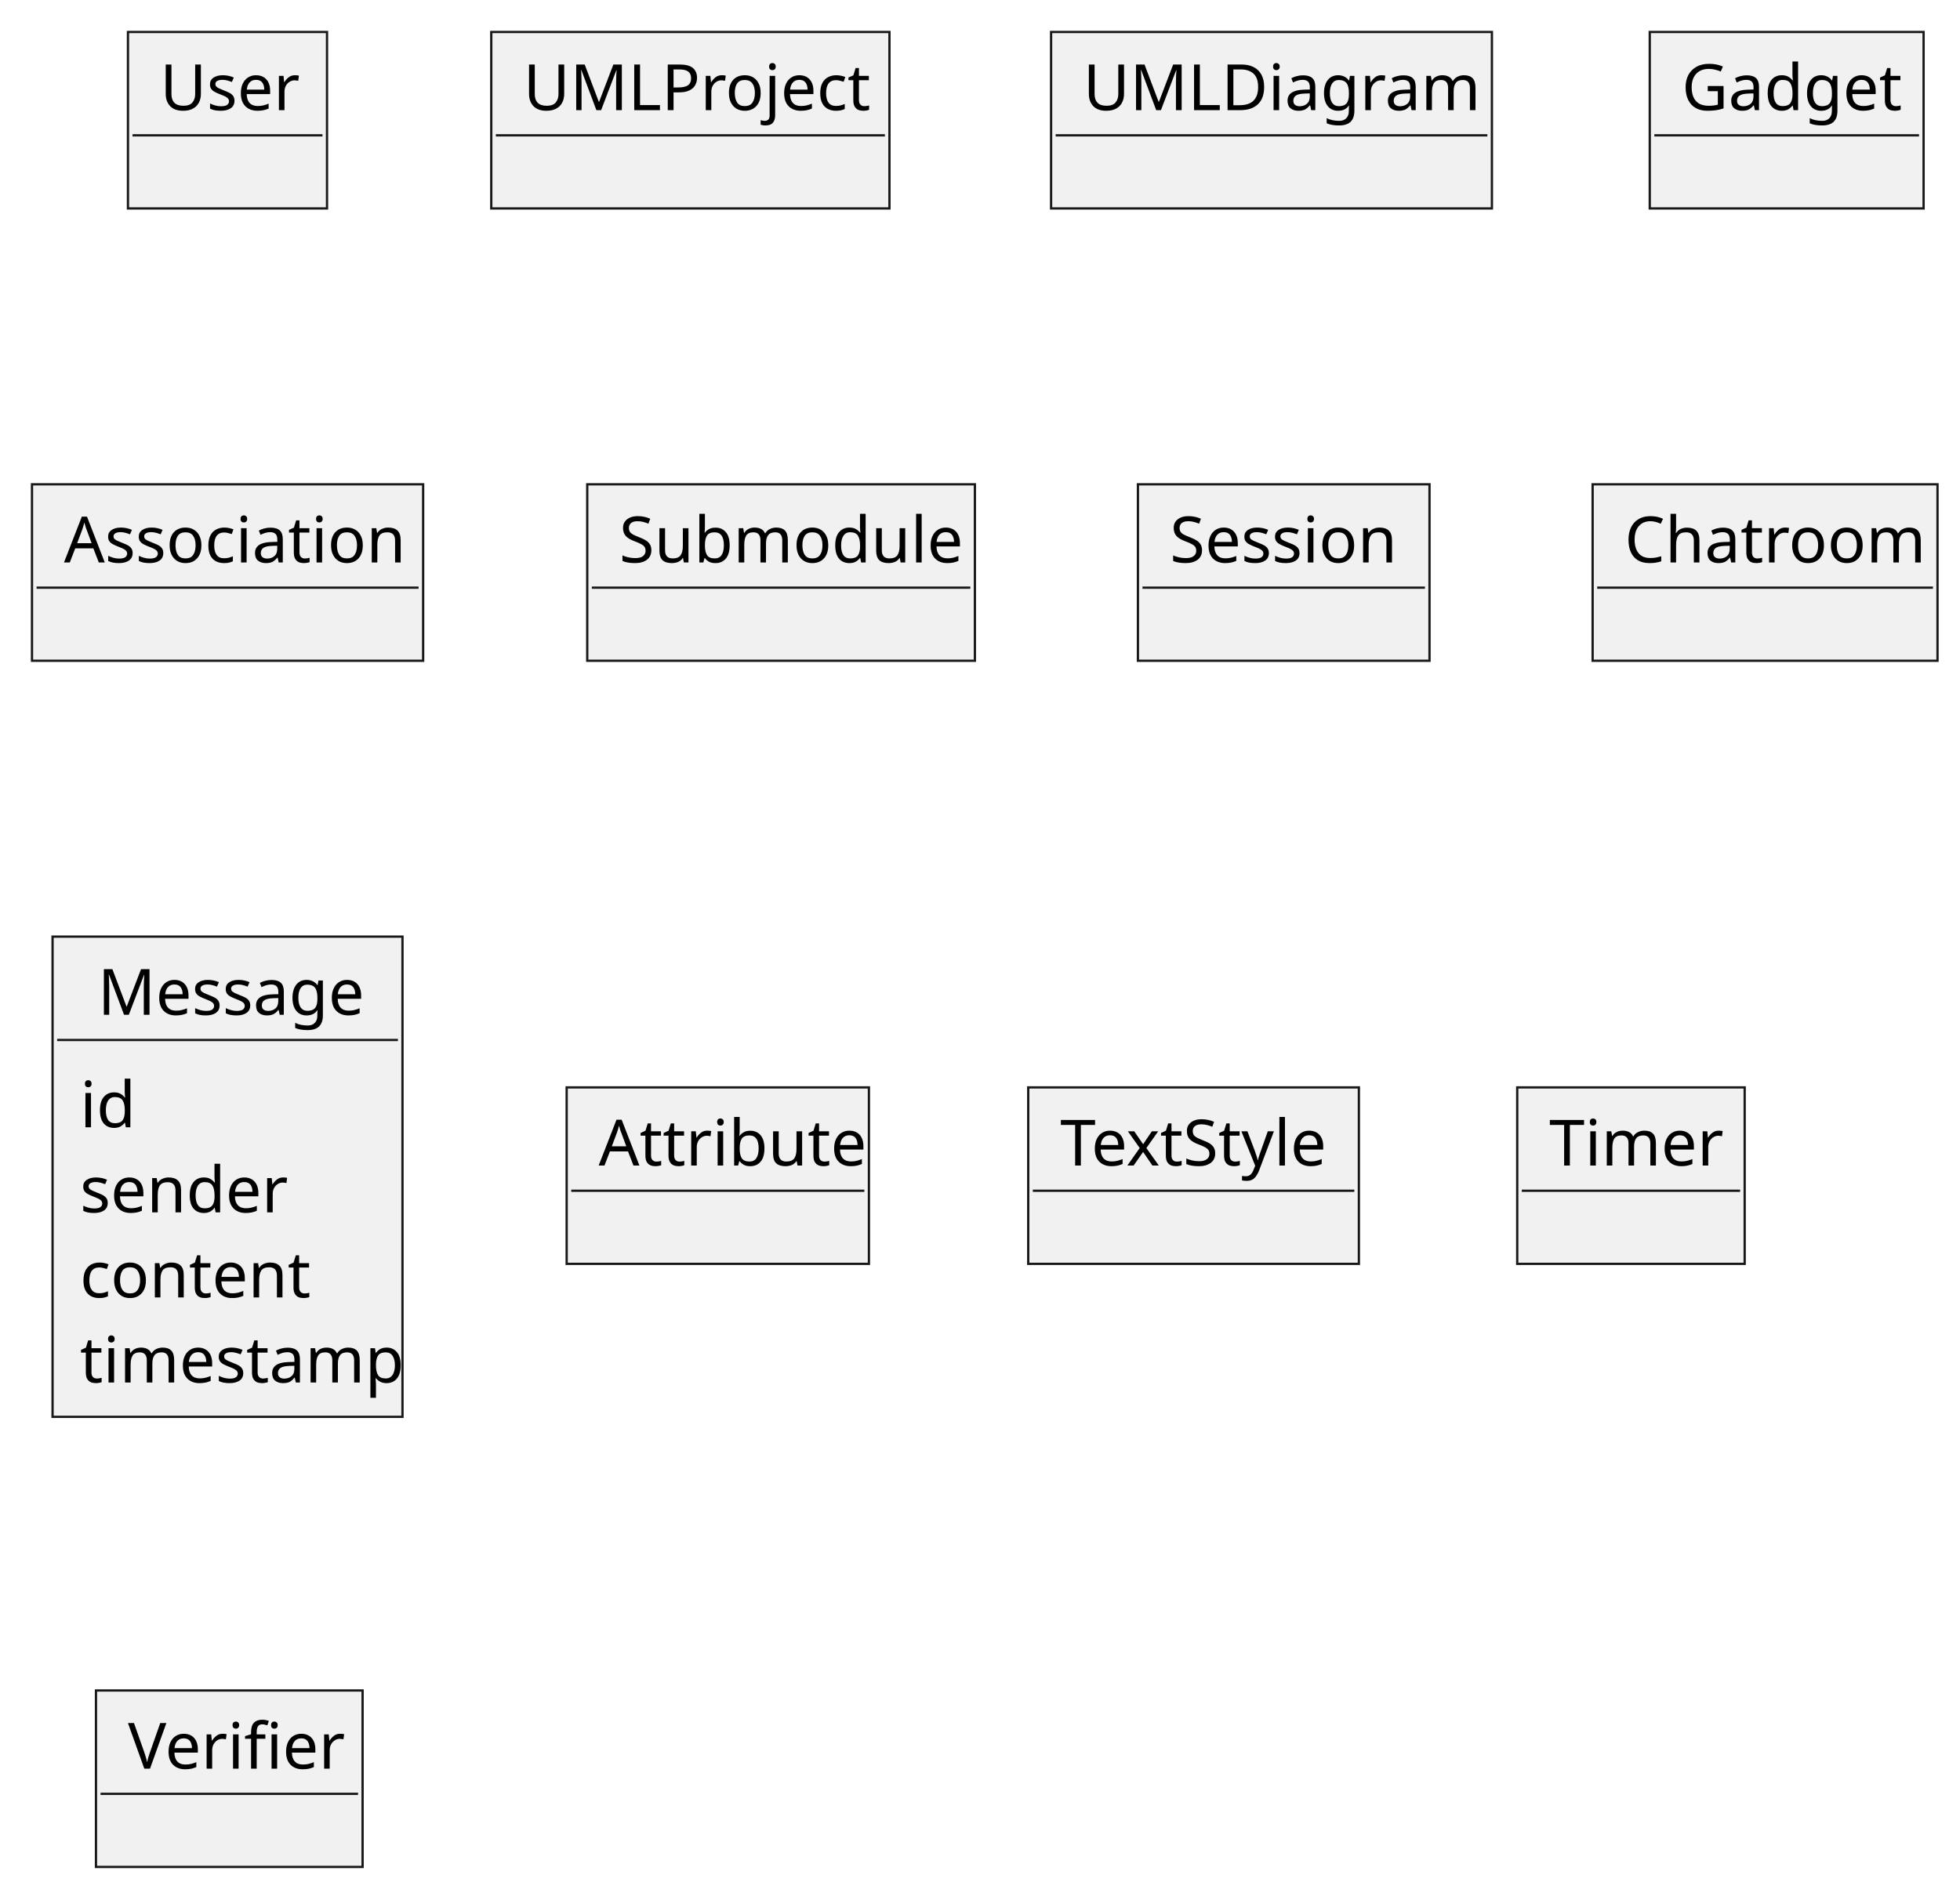
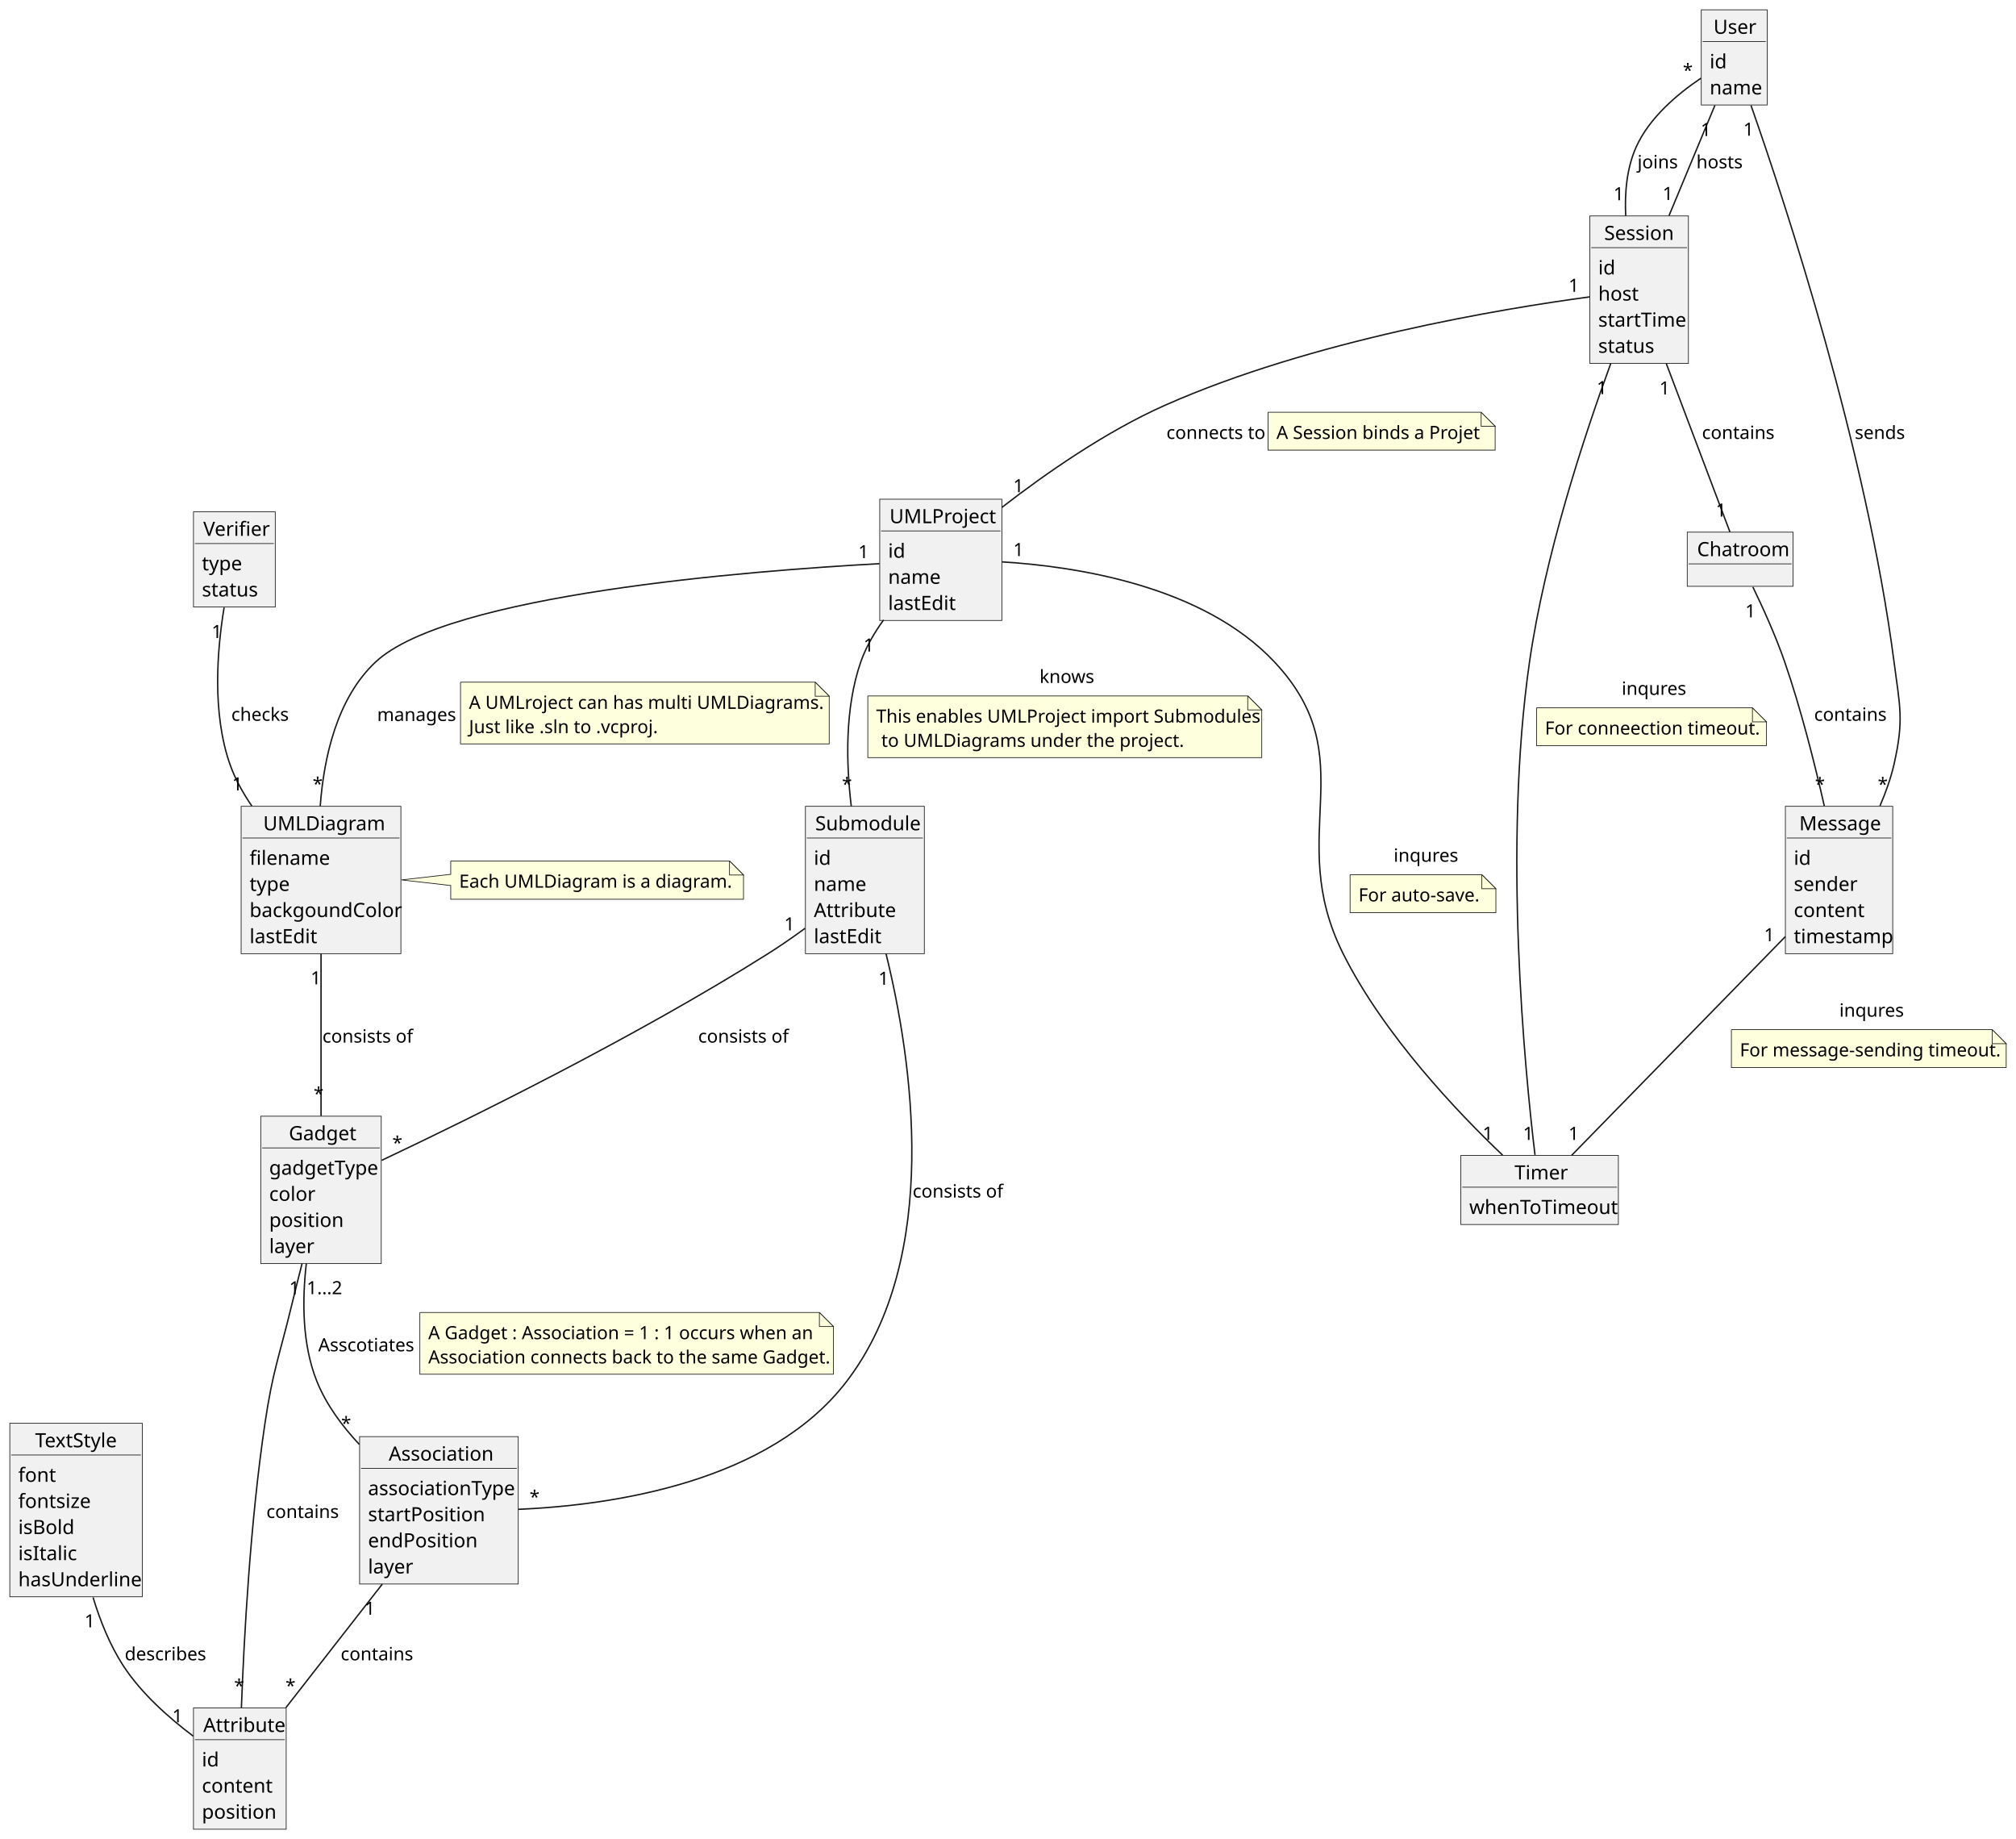
- <svg xmlns="http://www.w3.org/2000/svg" contentStyleType="text/css" height="372.6px" preserveAspectRatio="none" style="width:386px;height:372px;background:#FFFFFF;" version="1.1" viewBox="0 0 386 372" width="386.1px" zoomAndPan="magnify">
+ <svg xmlns="http://www.w3.org/2000/svg" contentStyleType="text/css" height="1311px" preserveAspectRatio="none" style="width:1438px;height:1311px;background:#FFFFFF;" version="1.1" viewBox="0 0 1438 1311" width="1438px" zoomAndPan="magnify">
  <defs />
  <g>
    <g id="elem_User">
-       <rect fill="#F1F1F1" height="34.759" style="stroke:#181818;stroke-width:0.45;" width="39.203" x="25.2" y="6.3" />
-       <text fill="#000000" font-family="sans-serif" font-size="12.6" lengthAdjust="spacing" textLength="26.603" x="31.5" y="21.697">User</text>
-       <line style="stroke:#181818;stroke-width:0.45;" x1="26.1" x2="63.503" y1="26.659" y2="26.659" />
+       <rect fill="#F1F1F1" height="67.863" style="stroke:#181818;stroke-width:0.5;" width="47.02" x="1213.5" y="7" />
+       <text fill="#000000" font-family="sans-serif" font-size="14" lengthAdjust="spacing" textLength="29.559" x="1222.231" y="24.107">User</text>
+       <line style="stroke:#181818;stroke-width:0.5;" x1="1214.5" x2="1259.521" y1="29.621" y2="29.621" />
+       <text fill="#000000" font-family="sans-serif" font-size="14" lengthAdjust="spacing" textLength="10.896" x="1219.5" y="48.728">id</text>
+       <text fill="#000000" font-family="sans-serif" font-size="14" lengthAdjust="spacing" textLength="35.02" x="1219.5" y="67.35">name</text>
    </g>
    <g id="elem_UMLProject">
-       <rect fill="#F1F1F1" height="34.759" style="stroke:#181818;stroke-width:0.45;" width="78.418" x="96.75" y="6.3" />
-       <text fill="#000000" font-family="sans-serif" font-size="12.6" lengthAdjust="spacing" textLength="65.818" x="103.05" y="21.697">UMLProject</text>
-       <line style="stroke:#181818;stroke-width:0.45;" x1="97.65" x2="174.268" y1="26.659" y2="26.659" />
+       <rect fill="#F1F1F1" height="86.484" style="stroke:#181818;stroke-width:0.5;" width="87.131" x="627.5" y="356" />
+       <text fill="#000000" font-family="sans-serif" font-size="14" lengthAdjust="spacing" textLength="73.131" x="634.5" y="373.107">UMLProject</text>
+       <line style="stroke:#181818;stroke-width:0.5;" x1="628.5" x2="713.631" y1="378.621" y2="378.621" />
+       <text fill="#000000" font-family="sans-serif" font-size="14" lengthAdjust="spacing" textLength="10.896" x="633.5" y="397.728">id</text>
+       <text fill="#000000" font-family="sans-serif" font-size="14" lengthAdjust="spacing" textLength="35.02" x="633.5" y="416.35">name</text>
+       <text fill="#000000" font-family="sans-serif" font-size="14" lengthAdjust="spacing" textLength="45.91" x="633.5" y="434.971">lastEdit</text>
    </g>
    <g id="elem_UMLDiagram">
-       <rect fill="#F1F1F1" height="34.759" style="stroke:#181818;stroke-width:0.45;" width="86.816" x="207" y="6.3" />
-       <text fill="#000000" font-family="sans-serif" font-size="12.6" lengthAdjust="spacing" textLength="74.216" x="213.3" y="21.697">UMLDiagram</text>
-       <line style="stroke:#181818;stroke-width:0.45;" x1="207.9" x2="292.916" y1="26.659" y2="26.659" />
+       <rect fill="#F1F1F1" height="105.106" style="stroke:#181818;stroke-width:0.5;" width="113.958" x="172" y="575" />
+       <text fill="#000000" font-family="sans-serif" font-size="14" lengthAdjust="spacing" textLength="82.462" x="187.748" y="592.107">UMLDiagram</text>
+       <line style="stroke:#181818;stroke-width:0.5;" x1="173" x2="284.958" y1="597.621" y2="597.621" />
+       <text fill="#000000" font-family="sans-serif" font-size="14" lengthAdjust="spacing" textLength="52.917" x="178" y="616.729">filename</text>
+       <text fill="#000000" font-family="sans-serif" font-size="14" lengthAdjust="spacing" textLength="26.462" x="178" y="635.35">type</text>
+       <text fill="#000000" font-family="sans-serif" font-size="14" lengthAdjust="spacing" textLength="101.958" x="178" y="653.971">backgoundColor</text>
+       <text fill="#000000" font-family="sans-serif" font-size="14" lengthAdjust="spacing" textLength="45.91" x="178" y="672.592">lastEdit</text>
+     </g>
+     <g id="elem_GMN5">
+       <path d="M321.5,614 L321.5,623.5 L286.33,627.5 L321.5,631.5 L321.5,641.291 A0,0 0 0 0 321.5,641.291 L530.346,641.291 A0,0 0 0 0 530.346,641.291 L530.346,624 L520.346,614 L321.5,614 A0,0 0 0 0 321.5,614 " fill="#FEFFDD" style="stroke:#181818;stroke-width:0.5;" />
+       <path d="M520.346,614 L520.346,624 L530.346,624 L520.346,614 " fill="#FEFFDD" style="stroke:#181818;stroke-width:0.5;" />
+       <text fill="#000000" font-family="sans-serif" font-size="13" lengthAdjust="spacing" textLength="187.846" x="327.5" y="633.028">Each UMLDiagram is a diagram.</text>
    </g>
    <g id="elem_Gadget">
-       <rect fill="#F1F1F1" height="34.759" style="stroke:#181818;stroke-width:0.45;" width="53.931" x="324.9" y="6.3" />
-       <text fill="#000000" font-family="sans-serif" font-size="12.6" lengthAdjust="spacing" textLength="41.331" x="331.2" y="21.697">Gadget</text>
-       <line style="stroke:#181818;stroke-width:0.45;" x1="325.8" x2="377.931" y1="26.659" y2="26.659" />
+       <rect fill="#F1F1F1" height="105.106" style="stroke:#181818;stroke-width:0.5;" width="85.944" x="186" y="796" />
+       <text fill="#000000" font-family="sans-serif" font-size="14" lengthAdjust="spacing" textLength="45.924" x="206.01" y="813.107">Gadget</text>
+       <line style="stroke:#181818;stroke-width:0.5;" x1="187" x2="270.944" y1="818.621" y2="818.621" />
+       <text fill="#000000" font-family="sans-serif" font-size="14" lengthAdjust="spacing" textLength="73.944" x="192" y="837.729">gadgetType</text>
+       <text fill="#000000" font-family="sans-serif" font-size="14" lengthAdjust="spacing" textLength="30.345" x="192" y="856.35">color</text>
+       <text fill="#000000" font-family="sans-serif" font-size="14" lengthAdjust="spacing" textLength="48.255" x="192" y="874.971">position</text>
+       <text fill="#000000" font-family="sans-serif" font-size="14" lengthAdjust="spacing" textLength="30.345" x="192" y="893.592">layer</text>
    </g>
    <g id="elem_Association">
-       <rect fill="#F1F1F1" height="34.759" style="stroke:#181818;stroke-width:0.45;" width="77.034" x="6.3" y="95.4" />
-       <text fill="#000000" font-family="sans-serif" font-size="12.6" lengthAdjust="spacing" textLength="64.433" x="12.6" y="110.797">Association</text>
-       <line style="stroke:#181818;stroke-width:0.45;" x1="7.2" x2="82.433" y1="115.759" y2="115.759" />
+       <rect fill="#F1F1F1" height="105.106" style="stroke:#181818;stroke-width:0.5;" width="113.165" x="256.5" y="1024.5" />
+       <text fill="#000000" font-family="sans-serif" font-size="14" lengthAdjust="spacing" textLength="71.593" x="277.286" y="1041.607">Association</text>
+       <line style="stroke:#181818;stroke-width:0.5;" x1="257.5" x2="368.665" y1="1047.121" y2="1047.121" />
+       <text fill="#000000" font-family="sans-serif" font-size="14" lengthAdjust="spacing" textLength="101.165" x="262.5" y="1066.228">associationType</text>
+       <text fill="#000000" font-family="sans-serif" font-size="14" lengthAdjust="spacing" textLength="77.034" x="262.5" y="1084.85">startPosition</text>
+       <text fill="#000000" font-family="sans-serif" font-size="14" lengthAdjust="spacing" textLength="73.165" x="262.5" y="1103.471">endPosition</text>
+       <text fill="#000000" font-family="sans-serif" font-size="14" lengthAdjust="spacing" textLength="30.345" x="262.5" y="1122.092">layer</text>
    </g>
    <g id="elem_Submodule">
-       <rect fill="#F1F1F1" height="34.759" style="stroke:#181818;stroke-width:0.45;" width="76.344" x="115.65" y="95.4" />
-       <text fill="#000000" font-family="sans-serif" font-size="12.6" lengthAdjust="spacing" textLength="63.744" x="121.95" y="110.797">Submodule</text>
-       <line style="stroke:#181818;stroke-width:0.45;" x1="116.55" x2="191.094" y1="115.759" y2="115.759" />
+       <rect fill="#F1F1F1" height="105.106" style="stroke:#181818;stroke-width:0.5;" width="84.827" x="574.5" y="575" />
+       <text fill="#000000" font-family="sans-serif" font-size="14" lengthAdjust="spacing" textLength="70.827" x="581.5" y="592.107">Submodule</text>
+       <line style="stroke:#181818;stroke-width:0.5;" x1="575.5" x2="658.327" y1="597.621" y2="597.621" />
+       <text fill="#000000" font-family="sans-serif" font-size="14" lengthAdjust="spacing" textLength="10.896" x="580.5" y="616.729">id</text>
+       <text fill="#000000" font-family="sans-serif" font-size="14" lengthAdjust="spacing" textLength="35.02" x="580.5" y="635.35">name</text>
+       <text fill="#000000" font-family="sans-serif" font-size="14" lengthAdjust="spacing" textLength="52.138" x="580.5" y="653.971">Attribute</text>
+       <text fill="#000000" font-family="sans-serif" font-size="14" lengthAdjust="spacing" textLength="45.91" x="580.5" y="672.592">lastEdit</text>
    </g>
    <g id="elem_Session">
-       <rect fill="#F1F1F1" height="34.759" style="stroke:#181818;stroke-width:0.45;" width="57.426" x="224.1" y="95.4" />
-       <text fill="#000000" font-family="sans-serif" font-size="12.6" lengthAdjust="spacing" textLength="44.826" x="230.4" y="110.797">Session</text>
-       <line style="stroke:#181818;stroke-width:0.45;" x1="225" x2="280.626" y1="115.759" y2="115.759" />
+       <rect fill="#F1F1F1" height="105.106" style="stroke:#181818;stroke-width:0.5;" width="70.338" x="1134" y="154" />
+       <text fill="#000000" font-family="sans-serif" font-size="14" lengthAdjust="spacing" textLength="49.807" x="1144.266" y="171.107">Session</text>
+       <line style="stroke:#181818;stroke-width:0.5;" x1="1135" x2="1203.338" y1="176.621" y2="176.621" />
+       <text fill="#000000" font-family="sans-serif" font-size="14" lengthAdjust="spacing" textLength="10.896" x="1140" y="195.728">id</text>
+       <text fill="#000000" font-family="sans-serif" font-size="14" lengthAdjust="spacing" textLength="26.462" x="1140" y="214.35">host</text>
+       <text fill="#000000" font-family="sans-serif" font-size="14" lengthAdjust="spacing" textLength="58.338" x="1140" y="232.971">startTime</text>
+       <text fill="#000000" font-family="sans-serif" font-size="14" lengthAdjust="spacing" textLength="37.352" x="1140" y="251.592">status</text>
    </g>
    <g id="elem_Chatroom">
-       <rect fill="#F1F1F1" height="34.759" style="stroke:#181818;stroke-width:0.45;" width="67.922" x="313.65" y="95.4" />
-       <text fill="#000000" font-family="sans-serif" font-size="12.6" lengthAdjust="spacing" textLength="55.322" x="319.95" y="110.797">Chatroom</text>
-       <line style="stroke:#181818;stroke-width:0.45;" x1="314.55" x2="380.672" y1="115.759" y2="115.759" />
+       <rect fill="#F1F1F1" height="38.621" style="stroke:#181818;stroke-width:0.5;" width="75.469" x="1203.5" y="379.5" />
+       <text fill="#000000" font-family="sans-serif" font-size="14" lengthAdjust="spacing" textLength="61.469" x="1210.5" y="396.607">Chatroom</text>
+       <line style="stroke:#181818;stroke-width:0.5;" x1="1204.5" x2="1277.969" y1="402.121" y2="402.121" />
    </g>
    <g id="elem_Message">
-       <rect fill="#F1F1F1" height="94.595" style="stroke:#181818;stroke-width:0.45;" width="68.915" x="10.35" y="184.5" />
-       <text fill="#000000" font-family="sans-serif" font-size="12.6" lengthAdjust="spacing" textLength="51.126" x="19.244" y="199.897">Message</text>
-       <line style="stroke:#181818;stroke-width:0.45;" x1="11.25" x2="78.365" y1="204.859" y2="204.859" />
-       <text fill="#000000" font-family="sans-serif" font-size="12.6" lengthAdjust="spacing" textLength="9.807" x="15.75" y="222.056">id</text>
-       <text fill="#000000" font-family="sans-serif" font-size="12.6" lengthAdjust="spacing" textLength="38.526" x="15.75" y="238.815">sender</text>
-       <text fill="#000000" font-family="sans-serif" font-size="12.6" lengthAdjust="spacing" textLength="41.331" x="15.75" y="255.574">content</text>
-       <text fill="#000000" font-family="sans-serif" font-size="12.6" lengthAdjust="spacing" textLength="58.115" x="15.75" y="272.333">timestamp</text>
+       <rect fill="#F1F1F1" height="105.106" style="stroke:#181818;stroke-width:0.5;" width="76.572" x="1273.5" y="575" />
+       <text fill="#000000" font-family="sans-serif" font-size="14" lengthAdjust="spacing" textLength="56.807" x="1283.383" y="592.107">Message</text>
+       <line style="stroke:#181818;stroke-width:0.5;" x1="1274.5" x2="1349.072" y1="597.621" y2="597.621" />
+       <text fill="#000000" font-family="sans-serif" font-size="14" lengthAdjust="spacing" textLength="10.896" x="1279.5" y="616.729">id</text>
+       <text fill="#000000" font-family="sans-serif" font-size="14" lengthAdjust="spacing" textLength="42.807" x="1279.5" y="635.35">sender</text>
+       <text fill="#000000" font-family="sans-serif" font-size="14" lengthAdjust="spacing" textLength="45.924" x="1279.5" y="653.971">content</text>
+       <text fill="#000000" font-family="sans-serif" font-size="14" lengthAdjust="spacing" textLength="64.572" x="1279.5" y="672.592">timestamp</text>
    </g>
    <g id="elem_Attribute">
-       <rect fill="#F1F1F1" height="34.759" style="stroke:#181818;stroke-width:0.45;" width="59.524" x="111.6" y="214.2" />
-       <text fill="#000000" font-family="sans-serif" font-size="12.6" lengthAdjust="spacing" textLength="46.924" x="117.9" y="229.597">Attribute</text>
-       <line style="stroke:#181818;stroke-width:0.45;" x1="112.5" x2="170.224" y1="234.559" y2="234.559" />
+       <rect fill="#F1F1F1" height="86.484" style="stroke:#181818;stroke-width:0.5;" width="66.138" x="138" y="1218" />
+       <text fill="#000000" font-family="sans-serif" font-size="14" lengthAdjust="spacing" textLength="52.138" x="145" y="1235.107">Attribute</text>
+       <line style="stroke:#181818;stroke-width:0.5;" x1="139" x2="203.138" y1="1240.621" y2="1240.621" />
+       <text fill="#000000" font-family="sans-serif" font-size="14" lengthAdjust="spacing" textLength="10.896" x="144" y="1259.728">id</text>
+       <text fill="#000000" font-family="sans-serif" font-size="14" lengthAdjust="spacing" textLength="45.924" x="144" y="1278.35">content</text>
+       <text fill="#000000" font-family="sans-serif" font-size="14" lengthAdjust="spacing" textLength="48.255" x="144" y="1296.971">position</text>
    </g>
    <g id="elem_TextStyle">
-       <rect fill="#F1F1F1" height="34.759" style="stroke:#181818;stroke-width:0.45;" width="65.116" x="202.5" y="214.2" />
-       <text fill="#000000" font-family="sans-serif" font-size="12.6" lengthAdjust="spacing" textLength="52.516" x="208.8" y="229.597">TextStyle</text>
-       <line style="stroke:#181818;stroke-width:0.45;" x1="203.4" x2="266.716" y1="234.559" y2="234.559" />
+       <rect fill="#F1F1F1" height="123.727" style="stroke:#181818;stroke-width:0.5;" width="94.496" x="7" y="1015" />
+       <text fill="#000000" font-family="sans-serif" font-size="14" lengthAdjust="spacing" textLength="58.352" x="25.072" y="1032.107">TextStyle</text>
+       <line style="stroke:#181818;stroke-width:0.5;" x1="8" x2="100.496" y1="1037.621" y2="1037.621" />
+       <text fill="#000000" font-family="sans-serif" font-size="14" lengthAdjust="spacing" textLength="23.352" x="13" y="1056.728">font</text>
+       <text fill="#000000" font-family="sans-serif" font-size="14" lengthAdjust="spacing" textLength="48.248" x="13" y="1075.35">fontsize</text>
+       <text fill="#000000" font-family="sans-serif" font-size="14" lengthAdjust="spacing" textLength="38.131" x="13" y="1093.971">isBold</text>
+       <text fill="#000000" font-family="sans-serif" font-size="14" lengthAdjust="spacing" textLength="38.897" x="13" y="1112.592">isItalic</text>
+       <text fill="#000000" font-family="sans-serif" font-size="14" lengthAdjust="spacing" textLength="82.496" x="13" y="1131.213">hasUnderline</text>
    </g>
    <g id="elem_Timer">
-       <rect fill="#F1F1F1" height="34.759" style="stroke:#181818;stroke-width:0.45;" width="44.795" x="298.8" y="214.2" />
-       <text fill="#000000" font-family="sans-serif" font-size="12.6" lengthAdjust="spacing" textLength="32.195" x="305.1" y="229.597">Timer</text>
-       <line style="stroke:#181818;stroke-width:0.45;" x1="299.7" x2="342.695" y1="234.559" y2="234.559" />
+       <rect fill="#F1F1F1" height="49.242" style="stroke:#181818;stroke-width:0.5;" width="112.379" x="1042" y="824" />
+       <text fill="#000000" font-family="sans-serif" font-size="14" lengthAdjust="spacing" textLength="35.773" x="1080.303" y="841.107">Timer</text>
+       <line style="stroke:#181818;stroke-width:0.5;" x1="1043" x2="1153.379" y1="846.621" y2="846.621" />
+       <text fill="#000000" font-family="sans-serif" font-size="14" lengthAdjust="spacing" textLength="100.379" x="1048" y="865.729">whenToTimeout</text>
    </g>
    <g id="elem_Verifier">
-       <rect fill="#F1F1F1" height="34.759" style="stroke:#181818;stroke-width:0.45;" width="52.51" x="18.9" y="333" />
-       <text fill="#000000" font-family="sans-serif" font-size="12.6" lengthAdjust="spacing" textLength="39.91" x="25.2" y="348.397">Verifier</text>
-       <line style="stroke:#181818;stroke-width:0.45;" x1="19.8" x2="70.51" y1="353.359" y2="353.359" />
+       <rect fill="#F1F1F1" height="67.863" style="stroke:#181818;stroke-width:0.5;" width="58.345" x="138" y="365" />
+       <text fill="#000000" font-family="sans-serif" font-size="14" lengthAdjust="spacing" textLength="44.345" x="145" y="382.107">Verifier</text>
+       <line style="stroke:#181818;stroke-width:0.5;" x1="139" x2="195.345" y1="387.621" y2="387.621" />
+       <text fill="#000000" font-family="sans-serif" font-size="14" lengthAdjust="spacing" textLength="26.462" x="144" y="406.728">type</text>
+       <text fill="#000000" font-family="sans-serif" font-size="14" lengthAdjust="spacing" textLength="37.352" x="144" y="425.35">status</text>
+     </g>
+     <g id="link_UMLProject_UMLDiagram">
+       <path codeLine="92" d="M627.3,401.97 C534.02,407.07 319.67,423.85 268,472 C240.07,498.03 230.92,540.89 228.42,574.87 " fill="none" id="UMLProject-UMLDiagram" style="stroke:#181818;stroke-width:1.0;" />
+       <text fill="#000000" font-family="sans-serif" font-size="13" lengthAdjust="spacing" textLength="53.479" x="269" y="514.174">manages</text>
+       <path d="M328.479,486.5 L328.479,530.5 L591.479,530.5 L591.479,496.5 L581.479,486.5 L328.479,486.5 " fill="#FEFFDD" style="stroke:#181818;stroke-width:0.5;" />
+       <path d="M581.479,486.5 L581.479,496.5 L591.479,496.5 L581.479,486.5 " fill="#FEFFDD" style="stroke:#181818;stroke-width:0.5;" />
+       <text fill="#000000" font-family="sans-serif" font-size="13" lengthAdjust="spacing" textLength="242.017" x="334.479" y="505.528">A UMLroject can has multi UMLDiagrams.</text>
+       <text fill="#000000" font-family="sans-serif" font-size="13" lengthAdjust="spacing" textLength="130.768" x="334.479" y="522.819">Just like .sln to .vcproj.</text>
+       <text fill="#000000" font-family="sans-serif" font-size="13" lengthAdjust="spacing" textLength="7.23" x="612.196" y="398.031">1</text>
+       <text fill="#000000" font-family="sans-serif" font-size="13" lengthAdjust="spacing" textLength="5.059" x="223.013" y="563.696">*</text>
+     </g>
+     <g id="link_UMLDiagram_Gadget">
+       <path codeLine="98" d="M229,680.12 C229,715.02 229,760.94 229,795.84 " fill="none" id="UMLDiagram-Gadget" style="stroke:#181818;stroke-width:1.0;" />
+       <text fill="#000000" font-family="sans-serif" font-size="13" lengthAdjust="spacing" textLength="61.414" x="230" y="743.528">consists of</text>
+       <text fill="#000000" font-family="sans-serif" font-size="13" lengthAdjust="spacing" textLength="7.23" x="221.569" y="701.991">1</text>
+       <text fill="#000000" font-family="sans-serif" font-size="13" lengthAdjust="spacing" textLength="5.059" x="223.672" y="784.662">*</text>
+     </g>
+     <g id="link_Submodule_Gadget">
+       <path codeLine="99" d="M574.3,661.99 C565.76,668.22 556.73,674.5 548,680 C453.14,739.78 334.72,797.97 272.25,827.48 " fill="none" id="Submodule-Gadget" style="stroke:#181818;stroke-width:1.0;" />
+       <text fill="#000000" font-family="sans-serif" font-size="13" lengthAdjust="spacing" textLength="61.414" x="498" y="743.528">consists of</text>
+       <text fill="#000000" font-family="sans-serif" font-size="13" lengthAdjust="spacing" textLength="7.23" x="559.394" y="663.501">1</text>
+       <text fill="#000000" font-family="sans-serif" font-size="13" lengthAdjust="spacing" textLength="5.059" x="279.837" y="819.634">*</text>
+     </g>
+     <g id="link_Submodule_Association">
+       <path codeLine="100" d="M631.98,680.05 C650.48,755.36 671.84,896.15 604,985 C549.07,1056.94 437.68,1073.38 369.77,1076.36 " fill="none" id="Submodule-Association" style="stroke:#181818;stroke-width:1.0;" />
+       <text fill="#000000" font-family="sans-serif" font-size="13" lengthAdjust="spacing" textLength="61.414" x="651" y="854.028">consists of</text>
+       <text fill="#000000" font-family="sans-serif" font-size="13" lengthAdjust="spacing" textLength="7.23" x="626.55" y="702.294">1</text>
+       <text fill="#000000" font-family="sans-serif" font-size="13" lengthAdjust="spacing" textLength="5.059" x="377.727" y="1072.173">*</text>
+     </g>
+     <g id="link_Gadget_Attribute">
+       <path codeLine="101" d="M215.44,901.18 C212.91,911.07 210.34,921.34 208,931 C199,968.2 194.64,977.14 189,1015 C178.47,1085.66 174.02,1168.74 172.19,1217.74 " fill="none" id="Gadget-Attribute" style="stroke:#181818;stroke-width:1.0;" />
+       <text fill="#000000" font-family="sans-serif" font-size="13" lengthAdjust="spacing" textLength="48.42" x="190" y="1082.528">contains</text>
+       <text fill="#000000" font-family="sans-serif" font-size="13" lengthAdjust="spacing" textLength="7.23" x="206.273" y="923.059">1</text>
+       <text fill="#000000" font-family="sans-serif" font-size="13" lengthAdjust="spacing" textLength="5.059" x="166.983" y="1206.828">*</text>
+     </g>
+     <g id="link_Association_Attribute">
+       <path codeLine="102" d="M272.69,1129.67 C250.96,1157.52 224.48,1191.45 203.99,1217.71 " fill="none" id="Association-Attribute" style="stroke:#181818;stroke-width:1.0;" />
+       <text fill="#000000" font-family="sans-serif" font-size="13" lengthAdjust="spacing" textLength="48.42" x="243" y="1184.028">contains</text>
+       <text fill="#000000" font-family="sans-serif" font-size="13" lengthAdjust="spacing" textLength="7.23" x="260.081" y="1151.548">1</text>
+       <text fill="#000000" font-family="sans-serif" font-size="13" lengthAdjust="spacing" textLength="5.059" x="203.653" y="1206.793">*</text>
+     </g>
+     <g id="link_Gadget_Association">
+       <path codeLine="103" d="M218.5,901.08 C215.49,927.12 215.44,958.68 226,985 C232.67,1001.63 244,1016.95 256.31,1030.08 " fill="none" id="Gadget-Association" style="stroke:#181818;stroke-width:1.0;" />
+       <text fill="#000000" font-family="sans-serif" font-size="13" lengthAdjust="spacing" textLength="66.473" x="227" y="963.674">Asscotiates</text>
+       <path d="M299.473,936 L299.473,980 L594.473,980 L594.473,946 L584.473,936 L299.473,936 " fill="#FEFFDD" style="stroke:#181818;stroke-width:0.5;" />
+       <path d="M584.473,936 L584.473,946 L594.473,946 L584.473,936 " fill="#FEFFDD" style="stroke:#181818;stroke-width:0.5;" />
+       <text fill="#000000" font-family="sans-serif" font-size="13" lengthAdjust="spacing" textLength="267.014" x="305.473" y="955.028">A Gadget : Association = 1 : 1 occurs when an</text>
+       <text fill="#000000" font-family="sans-serif" font-size="13" lengthAdjust="spacing" textLength="274.6" x="305.473" y="972.319">Association connects back to the same Gadget.</text>
+       <text fill="#000000" font-family="sans-serif" font-size="13" lengthAdjust="spacing" textLength="25.295" x="218.779" y="922.946">1...2</text>
+       <text fill="#000000" font-family="sans-serif" font-size="13" lengthAdjust="spacing" textLength="5.059" x="243.349" y="1019.674">*</text>
+     </g>
+     <g id="link_UMLProject_Submodule">
+       <path codeLine="108" d="M630.26,442.1 C623.59,451.3 617.67,461.46 614,472 C602.54,504.94 603.49,544.27 607.21,575 " fill="none" id="UMLProject-Submodule" style="stroke:#181818;stroke-width:1.0;" />
+       <text fill="#000000" font-family="sans-serif" font-size="13" lengthAdjust="spacing" textLength="36.848" x="741.495" y="487.028">knows</text>
+       <path d="M619,496.291 L619,540.291 L900,540.291 L900,506.291 L890,496.291 L619,496.291 " fill="#FEFFDD" style="stroke:#181818;stroke-width:0.5;" />
+       <path d="M890,496.291 L890,506.291 L900,506.291 L890,496.291 " fill="#FEFFDD" style="stroke:#181818;stroke-width:0.5;" />
+       <text fill="#000000" font-family="sans-serif" font-size="13" lengthAdjust="spacing" textLength="260.838" x="625" y="515.319">This enables UMLProject import Submodules</text>
+       <text fill="#000000" font-family="sans-serif" font-size="13" lengthAdjust="spacing" textLength="202.312" x="628.612" y="532.61">to UMLDiagrams under the project.</text>
+       <text fill="#000000" font-family="sans-serif" font-size="13" lengthAdjust="spacing" textLength="7.23" x="615.941" y="464.659">1</text>
+       <text fill="#000000" font-family="sans-serif" font-size="13" lengthAdjust="spacing" textLength="5.059" x="600.574" y="563.844">*</text>
+     </g>
+     <g id="link_User_Session">
+       <path codeLine="114" d="M1223.24,75.09 C1213.85,97.67 1201.22,128.04 1190.51,153.79 " fill="none" id="User-Session" style="stroke:#181818;stroke-width:1.0;" />
+       <text fill="#000000" font-family="sans-serif" font-size="13" lengthAdjust="spacing" textLength="31.072" x="1210" y="120.028">hosts</text>
+       <text fill="#000000" font-family="sans-serif" font-size="13" lengthAdjust="spacing" textLength="7.23" x="1213.077" y="97.01">1</text>
+       <text fill="#000000" font-family="sans-serif" font-size="13" lengthAdjust="spacing" textLength="7.23" x="1185.923" y="142.606">1</text>
+     </g>
+     <g id="link_User_Session">
+       <path codeLine="115" d="M1213.34,55.74 C1196.95,66.73 1176.45,83.79 1167,105 C1160.29,120.07 1158.81,137.7 1159.61,153.96 " fill="none" id="User-Session-1" style="stroke:#181818;stroke-width:1.0;" />
+       <text fill="#000000" font-family="sans-serif" font-size="13" lengthAdjust="spacing" textLength="26.736" x="1168" y="120.028">joins</text>
+       <text fill="#000000" font-family="sans-serif" font-size="13" lengthAdjust="spacing" textLength="5.059" x="1200.334" y="54.745">*</text>
+       <text fill="#000000" font-family="sans-serif" font-size="13" lengthAdjust="spacing" textLength="7.23" x="1150.871" y="142.798">1</text>
+     </g>
+     <g id="link_Session_UMLProject">
+       <path codeLine="116" d="M1133.84,211.72 C1070.89,220.2 935.71,242.58 831,289 C788.6,307.8 745.42,338.01 714.62,361.86 " fill="none" id="Session-UMLProject" style="stroke:#181818;stroke-width:1.0;" />
+       <text fill="#000000" font-family="sans-serif" font-size="13" lengthAdjust="spacing" textLength="66.485" x="832" y="313.028">connects to</text>
+       <path d="M904.485,294 L904.485,321 L1066.485,321 L1066.485,304 L1056.485,294 L904.485,294 " fill="#FEFFDD" style="stroke:#181818;stroke-width:0.5;" />
+       <path d="M1056.485,294 L1056.485,304 L1066.485,304 L1056.485,294 " fill="#FEFFDD" style="stroke:#181818;stroke-width:0.5;" />
+       <text fill="#000000" font-family="sans-serif" font-size="13" lengthAdjust="spacing" textLength="141.635" x="910.485" y="313.028">A Session binds a Projet</text>
+       <text fill="#000000" font-family="sans-serif" font-size="13" lengthAdjust="spacing" textLength="7.23" x="1118.855" y="208.091">1</text>
+       <text fill="#000000" font-family="sans-serif" font-size="13" lengthAdjust="spacing" textLength="7.23" x="722.727" y="351.027">1</text>
+     </g>
+     <g id="link_Session_Chatroom">
+       <path codeLine="120" d="M1188.48,259.05 C1203.56,298.94 1223.57,351.88 1234,379.48 " fill="none" id="Session-Chatroom" style="stroke:#181818;stroke-width:1.0;" />
+       <text fill="#000000" font-family="sans-serif" font-size="13" lengthAdjust="spacing" textLength="48.42" x="1214" y="313.028">contains</text>
+       <text fill="#000000" font-family="sans-serif" font-size="13" lengthAdjust="spacing" textLength="7.23" x="1183.62" y="281.294">1</text>
+       <text fill="#000000" font-family="sans-serif" font-size="13" lengthAdjust="spacing" textLength="7.23" x="1223.881" y="368.376">1</text>
+     </g>
+     <g id="link_Chatroom_Message">
+       <path codeLine="121" d="M1250.32,418.59 C1257.25,432.93 1266.57,453.38 1273,472 C1284.61,505.6 1294.39,544.39 1301.25,574.71 " fill="none" id="Chatroom-Message" style="stroke:#181818;stroke-width:1.0;" />
+       <text fill="#000000" font-family="sans-serif" font-size="13" lengthAdjust="spacing" textLength="48.42" x="1294" y="514.028">contains</text>
+       <text fill="#000000" font-family="sans-serif" font-size="13" lengthAdjust="spacing" textLength="7.23" x="1244.852" y="440.257">1</text>
+       <text fill="#000000" font-family="sans-serif" font-size="13" lengthAdjust="spacing" textLength="5.059" x="1294.583" y="563.897">*</text>
+     </g>
+     <g id="link_User_Message">
+       <path codeLine="122" d="M1248.96,75.13 C1274,146.5 1331.27,320.55 1351,472 C1355.19,504.17 1358.18,513.36 1351,545 C1348.74,554.94 1345.12,565.09 1340.97,574.7 " fill="none" id="User-Message" style="stroke:#181818;stroke-width:1.0;" />
+       <text fill="#000000" font-family="sans-serif" font-size="13" lengthAdjust="spacing" textLength="34.69" x="1323" y="313.028">sends</text>
+       <text fill="#000000" font-family="sans-serif" font-size="13" lengthAdjust="spacing" textLength="7.23" x="1243.486" y="96.79">1</text>
+       <text fill="#000000" font-family="sans-serif" font-size="13" lengthAdjust="spacing" textLength="5.059" x="1339.393" y="563.886">*</text>
+     </g>
+     <g id="link_TextStyle_Attribute">
+       <path codeLine="123" d="M66.38,1139.19 C71.45,1155.87 78.44,1173.35 88,1188 C100.92,1207.81 120.8,1225.32 137.86,1238.11 " fill="none" id="TextStyle-Attribute" style="stroke:#181818;stroke-width:1.0;" />
+       <text fill="#000000" font-family="sans-serif" font-size="13" lengthAdjust="spacing" textLength="55.637" x="89" y="1184.028">describes</text>
+       <text fill="#000000" font-family="sans-serif" font-size="13" lengthAdjust="spacing" textLength="7.23" x="60.282" y="1160.537">1</text>
+       <text fill="#000000" font-family="sans-serif" font-size="13" lengthAdjust="spacing" textLength="7.23" x="122.855" y="1228.251">1</text>
+     </g>
+     <g id="link_UMLProject_Timer">
+       <path codeLine="124" d="M714.64,400.69 C768.2,403.98 858.16,417.88 909,472 C974.03,541.22 915.51,595.06 958,680 C987.08,738.13 1040.03,793.55 1071.81,823.8 " fill="none" id="UMLProject-Timer" style="stroke:#181818;stroke-width:1.0;" />
+       <text fill="#000000" font-family="sans-serif" font-size="13" lengthAdjust="spacing" textLength="42.637" x="994.089" y="614.528">inqures</text>
+       <path d="M963,623.791 L963,650.791 L1067,650.791 L1067,633.791 L1057,623.791 L963,623.791 " fill="#FEFFDD" style="stroke:#181818;stroke-width:0.5;" />
+       <path d="M1057,623.791 L1057,633.791 L1067,633.791 L1057,623.791 " fill="#FEFFDD" style="stroke:#181818;stroke-width:0.5;" />
+       <text fill="#000000" font-family="sans-serif" font-size="13" lengthAdjust="spacing" textLength="83.814" x="969" y="642.819">For auto-save.</text>
+       <text fill="#000000" font-family="sans-serif" font-size="13" lengthAdjust="spacing" textLength="7.23" x="722.751" y="396.531">1</text>
+       <text fill="#000000" font-family="sans-serif" font-size="13" lengthAdjust="spacing" textLength="7.23" x="1057.555" y="812.742">1</text>
+     </g>
+     <g id="link_Session_Timer">
+       <path codeLine="128" d="M1148.94,259.21 C1129.68,311.82 1101.95,396.19 1091,472 C1071.99,603.65 1087.72,763.93 1094.9,823.61 " fill="none" id="Session-Timer" style="stroke:#181818;stroke-width:1.0;" />
+       <text fill="#000000" font-family="sans-serif" font-size="13" lengthAdjust="spacing" textLength="42.637" x="1156.719" y="495.528">inqures</text>
+       <path d="M1096,504.791 L1096,531.791 L1260,531.791 L1260,514.791 L1250,504.791 L1096,504.791 " fill="#FEFFDD" style="stroke:#181818;stroke-width:0.5;" />
+       <path d="M1250,504.791 L1250,514.791 L1260,514.791 L1250,504.791 " fill="#FEFFDD" style="stroke:#181818;stroke-width:0.5;" />
+       <text fill="#000000" font-family="sans-serif" font-size="13" lengthAdjust="spacing" textLength="143.076" x="1102" y="523.819">For conneection timeout.</text>
+       <text fill="#000000" font-family="sans-serif" font-size="13" lengthAdjust="spacing" textLength="7.23" x="1138.915" y="281.093">1</text>
+       <text fill="#000000" font-family="sans-serif" font-size="13" lengthAdjust="spacing" textLength="7.23" x="1086.357" y="812.923">1</text>
+     </g>
+     <g id="link_Message_Timer">
+       <path codeLine="132" d="M1273.49,667.91 C1229.09,713.35 1157.54,786.57 1121.03,823.93 " fill="none" id="Message-Timer" style="stroke:#181818;stroke-width:1.0;" />
+       <text fill="#000000" font-family="sans-serif" font-size="13" lengthAdjust="spacing" textLength="42.637" x="1311.973" y="725.028">inqures</text>
+       <path d="M1235,734.291 L1235,761.291 L1431,761.291 L1431,744.291 L1421,734.291 L1235,734.291 " fill="#FEFFDD" style="stroke:#181818;stroke-width:0.5;" />
+       <path d="M1421,734.291 L1421,744.291 L1431,744.291 L1421,734.291 " fill="#FEFFDD" style="stroke:#181818;stroke-width:0.5;" />
+       <text fill="#000000" font-family="sans-serif" font-size="13" lengthAdjust="spacing" textLength="175.583" x="1241" y="753.319">For message-sending timeout.</text>
+       <text fill="#000000" font-family="sans-serif" font-size="13" lengthAdjust="spacing" textLength="7.23" x="1258.284" y="671.239">1</text>
+       <text fill="#000000" font-family="sans-serif" font-size="13" lengthAdjust="spacing" textLength="7.23" x="1118.772" y="812.904">1</text>
+     </g>
+     <g id="link_Verifier_UMLDiagram">
+       <path codeLine="136" d="M159.85,433.28 C154.88,463.36 151.19,508.4 164,545 C167.65,555.42 173.25,565.5 179.66,574.82 " fill="none" id="Verifier-UMLDiagram" style="stroke:#181818;stroke-width:1.0;" />
+       <text fill="#000000" font-family="sans-serif" font-size="13" lengthAdjust="spacing" textLength="40.46" x="165" y="514.028">checks</text>
+       <text fill="#000000" font-family="sans-serif" font-size="13" lengthAdjust="spacing" textLength="7.23" x="150.943" y="454.967">1</text>
+       <text fill="#000000" font-family="sans-serif" font-size="13" lengthAdjust="spacing" textLength="7.23" x="165.578" y="563.64">1</text>
    </g>
  </g>
</svg>
